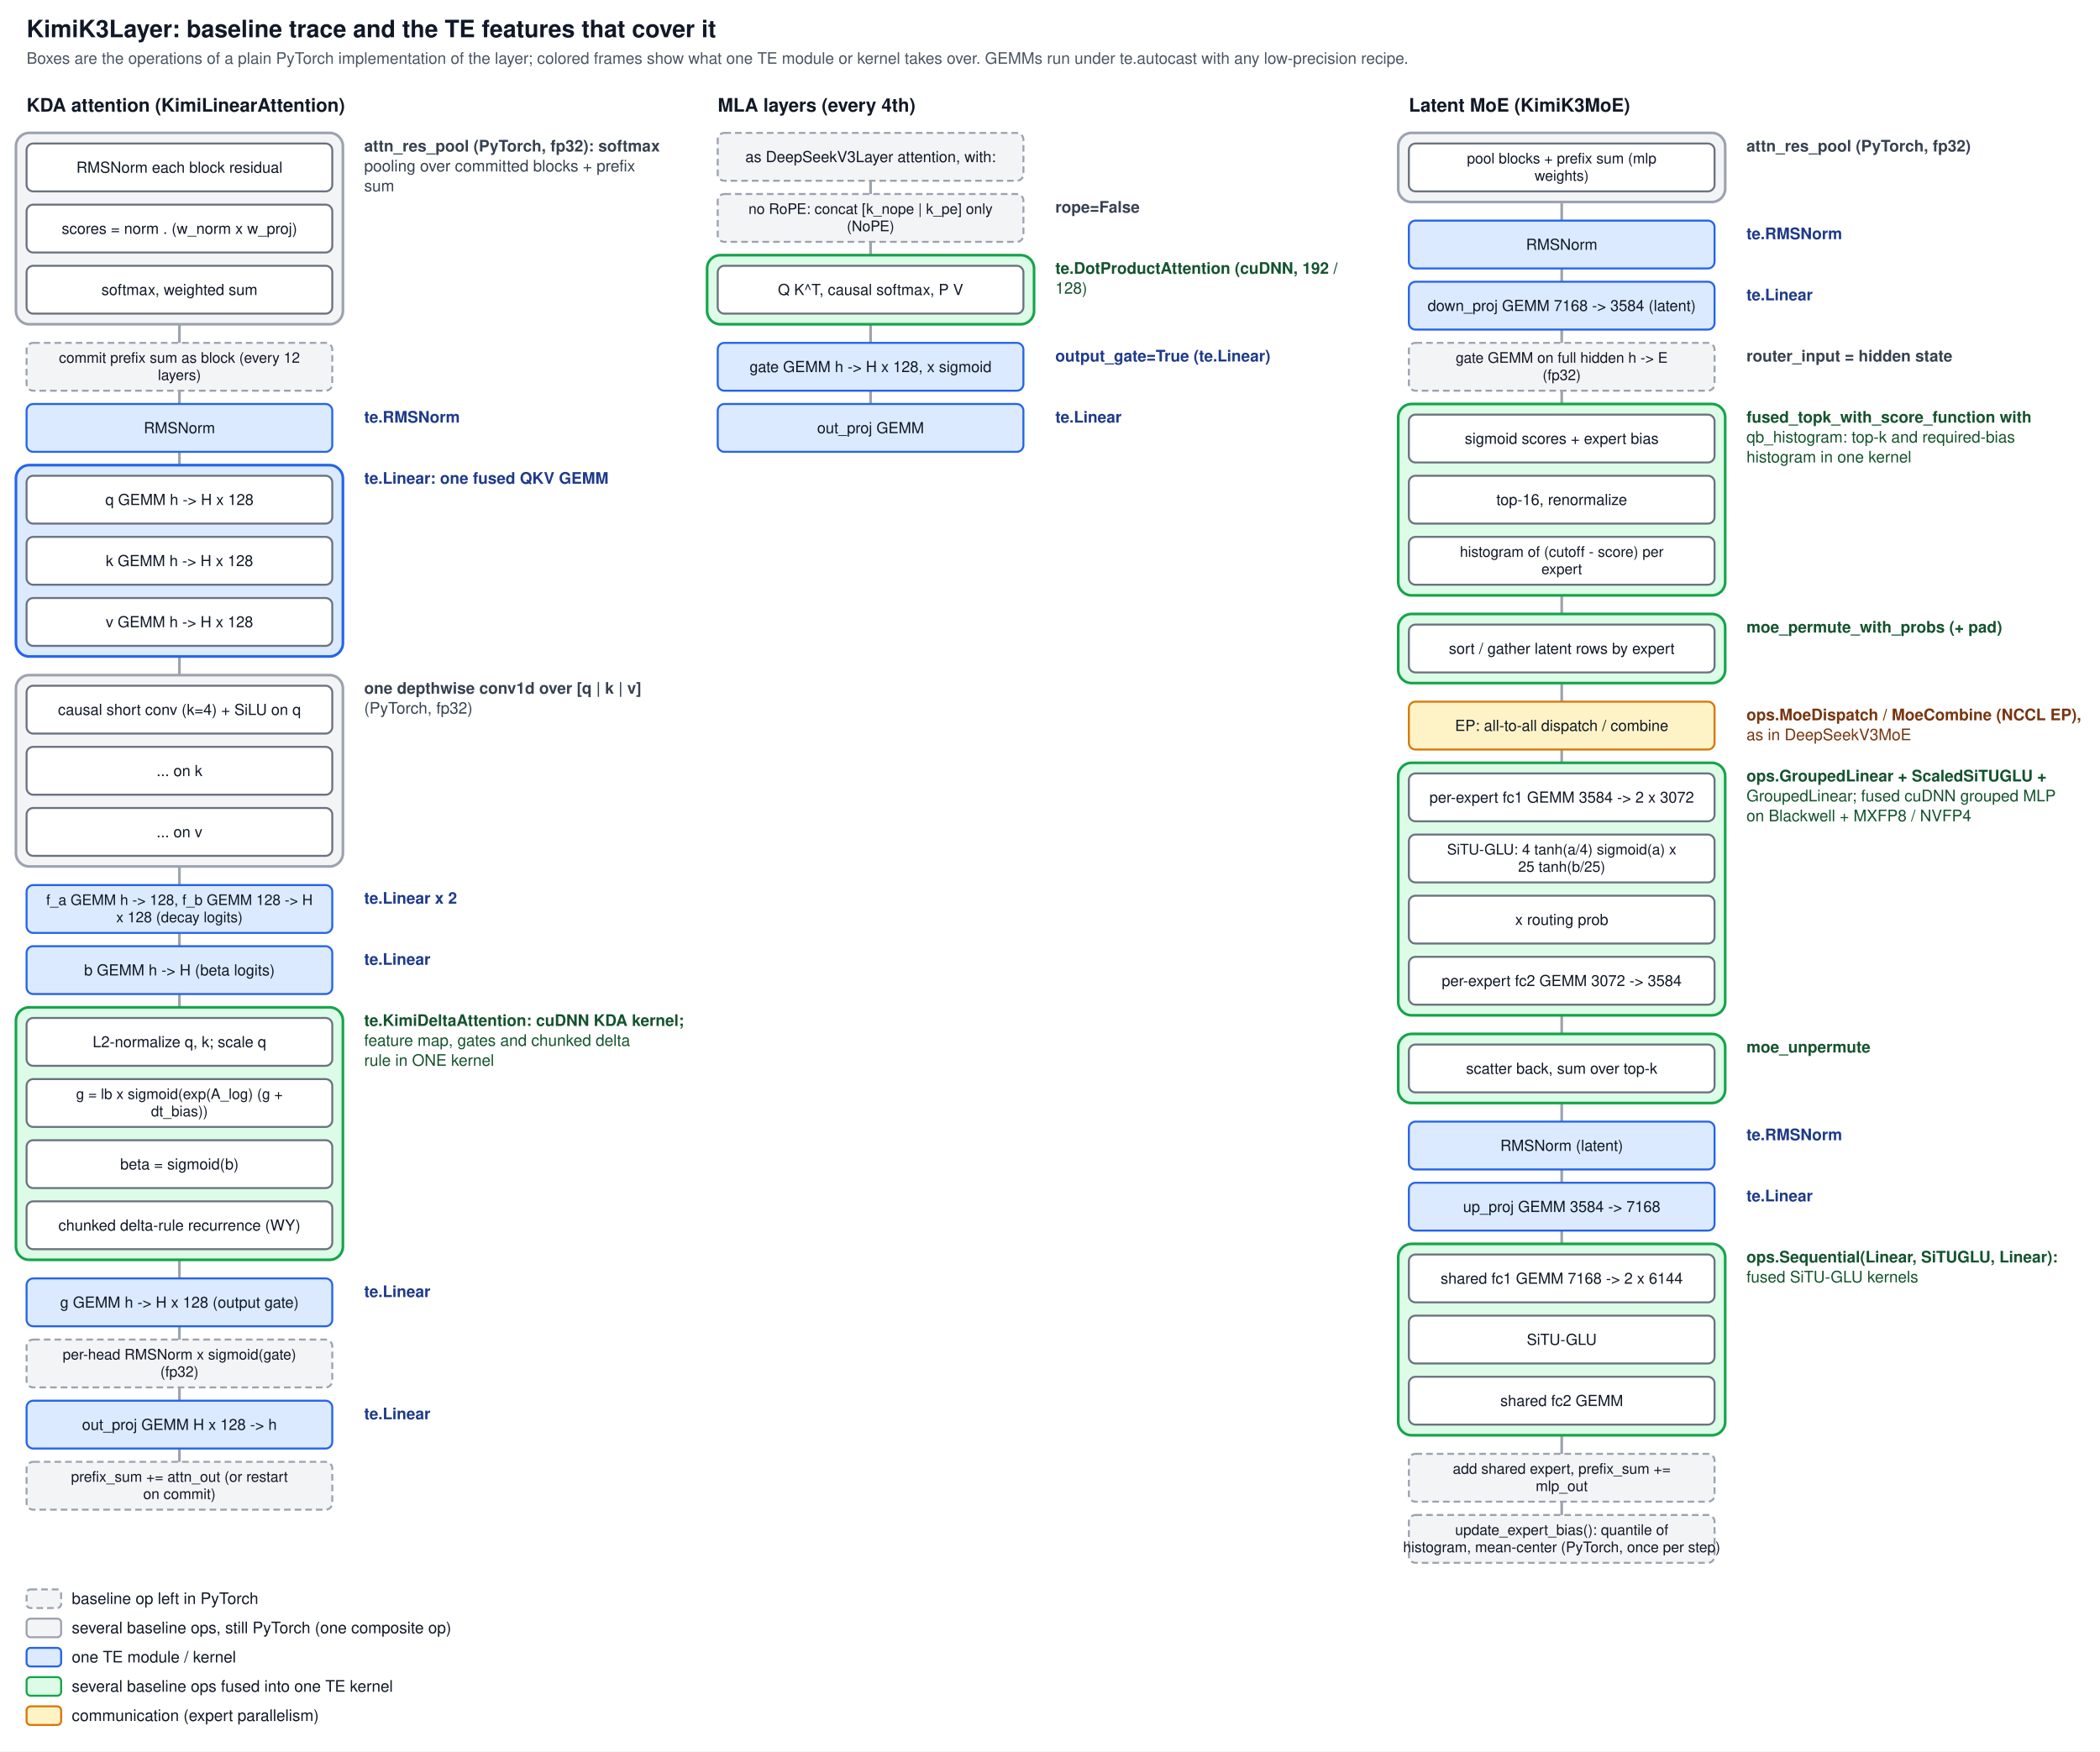
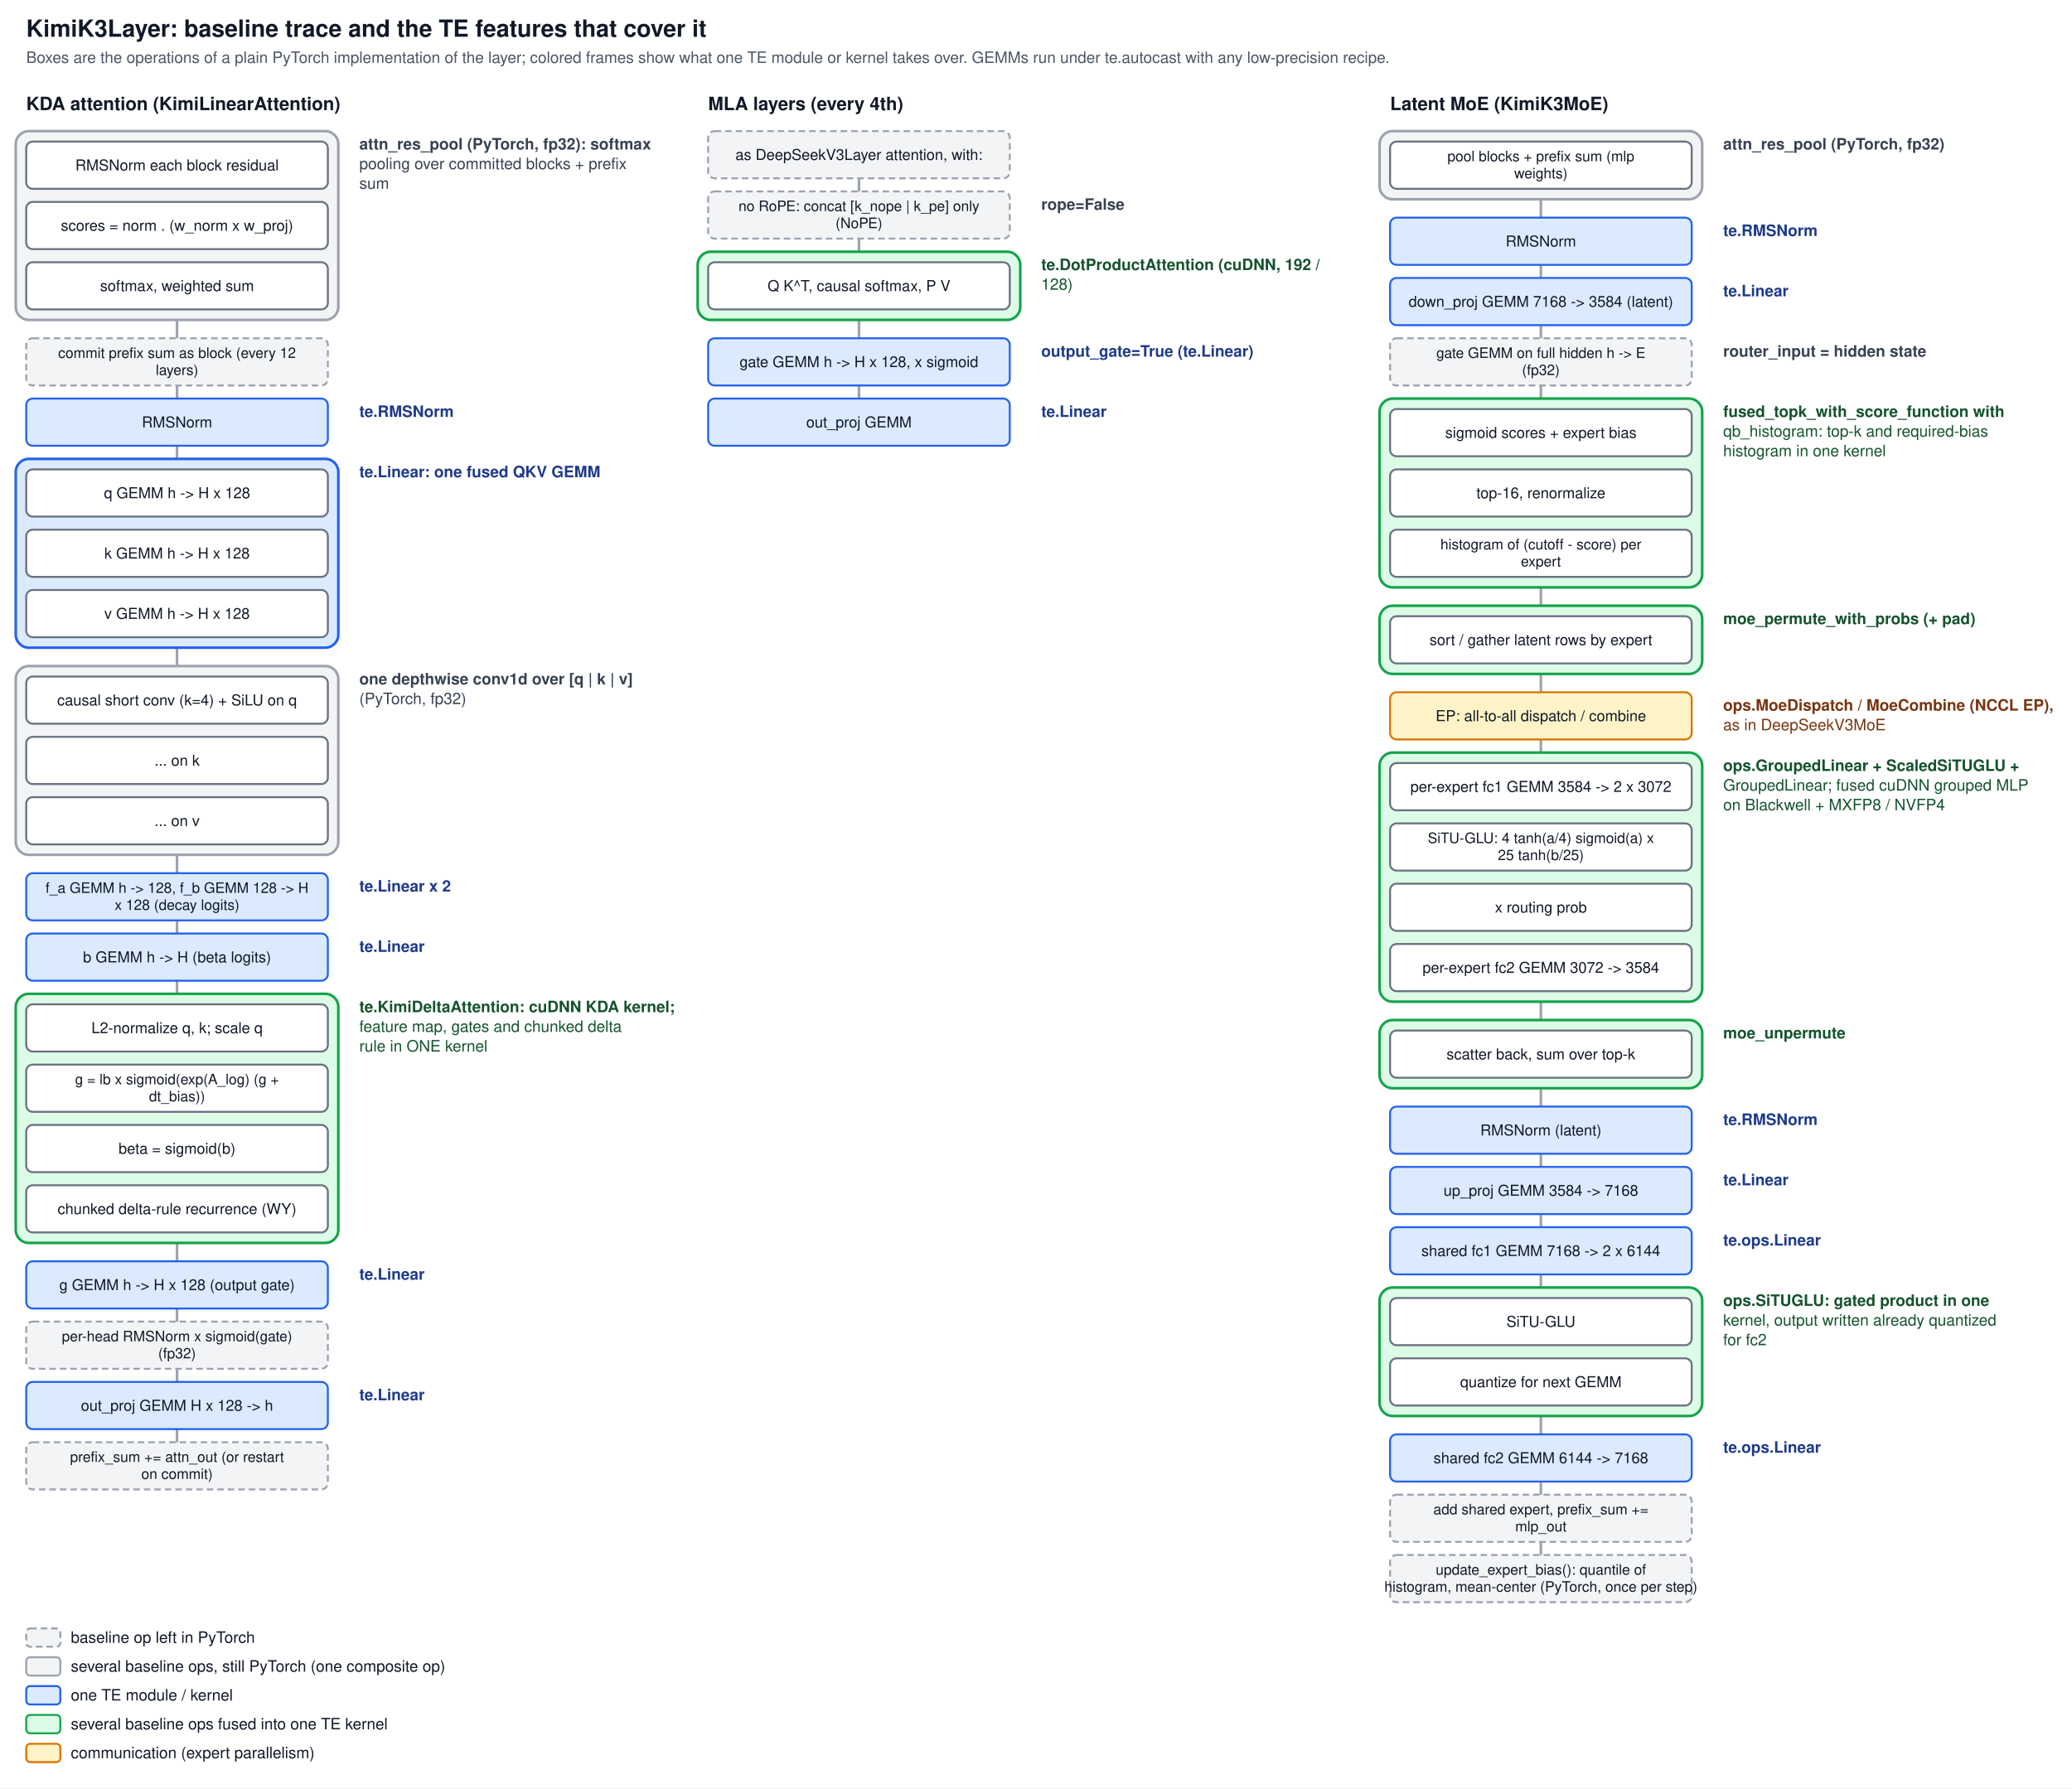
- <svg xmlns="http://www.w3.org/2000/svg" width="1580" height="1318" viewBox="0 0 1580 1318">
-   <rect width="1580" height="1318" fill="white" />
+ <svg xmlns="http://www.w3.org/2000/svg" width="1580" height="1364" viewBox="0 0 1580 1364">
+   <rect width="1580" height="1364" fill="white" />
  <text x="20" y="28" text-anchor="start" font-family="Helvetica, Arial, sans-serif" font-size="18" font-weight="bold" fill="#111827">KimiK3Layer: baseline trace and the TE features that cover it</text>
  <text x="20" y="48" text-anchor="start" font-family="Helvetica, Arial, sans-serif" font-size="12" font-weight="normal" fill="#4b5563">Boxes are the operations of a plain PyTorch implementation of the layer; colored frames show what one TE module or kernel takes over. GEMMs run under te.autocast with any low-precision recipe.</text>
-   <line x1="1175.0" y1="108" x2="1175.0" y2="1176" stroke="#9ca3af" stroke-width="2" />
+   <line x1="1175.0" y1="108" x2="1175.0" y2="1222" stroke="#9ca3af" stroke-width="2" />
  <line x1="655.0" y1="100" x2="655.0" y2="340" stroke="#9ca3af" stroke-width="2" />
  <line x1="135.0" y1="108" x2="135.0" y2="1136" stroke="#9ca3af" stroke-width="2" />
  <text x="20" y="84" text-anchor="start" font-family="Helvetica, Arial, sans-serif" font-size="14" font-weight="bold" fill="#111827">KDA attention (KimiLinearAttention)</text>
  <rect x="12" y="100" width="246" height="144" rx="10" fill="#f3f4f6" stroke="#9ca3af" stroke-width="2" />
  <rect x="20" y="108" width="230" height="36" rx="5" fill="#ffffff" stroke="#6b7280" stroke-width="1.5" />
  <text x="135.0" y="130" text-anchor="middle" font-family="Helvetica, Arial, sans-serif" font-size="11.5" font-weight="normal" fill="#111827">RMSNorm each block residual</text>
  <rect x="20" y="154" width="230" height="36" rx="5" fill="#ffffff" stroke="#6b7280" stroke-width="1.5" />
  <text x="135.0" y="176" text-anchor="middle" font-family="Helvetica, Arial, sans-serif" font-size="11.5" font-weight="normal" fill="#111827">scores = norm . (w_norm x w_proj)</text>
  <rect x="20" y="200" width="230" height="36" rx="5" fill="#ffffff" stroke="#6b7280" stroke-width="1.5" />
  <text x="135.0" y="222" text-anchor="middle" font-family="Helvetica, Arial, sans-serif" font-size="11.5" font-weight="normal" fill="#111827">softmax, weighted sum</text>
  <text x="274" y="114" text-anchor="start" font-family="Helvetica, Arial, sans-serif" font-size="12" font-weight="bold" fill="#374151">attn_res_pool (PyTorch, fp32): softmax</text>
  <text x="274" y="129" text-anchor="start" font-family="Helvetica, Arial, sans-serif" font-size="12" font-weight="normal" fill="#374151">pooling over committed blocks + prefix</text>
  <text x="274" y="144" text-anchor="start" font-family="Helvetica, Arial, sans-serif" font-size="12" font-weight="normal" fill="#374151">sum</text>
  <rect x="20" y="258" width="230" height="36" rx="5" fill="#f3f4f6" stroke="#9ca3af" stroke-width="1.5" stroke-dasharray="5,3" />
  <text x="135.0" y="273" text-anchor="middle" font-family="Helvetica, Arial, sans-serif" font-size="11" font-weight="normal" fill="#111827">commit prefix sum as block (every 12</text>
  <text x="135.0" y="286" text-anchor="middle" font-family="Helvetica, Arial, sans-serif" font-size="11" font-weight="normal" fill="#111827">layers)</text>
  <rect x="20" y="304" width="230" height="36" rx="5" fill="#dbeafe" stroke="#2563eb" stroke-width="1.5" />
  <text x="135.0" y="326" text-anchor="middle" font-family="Helvetica, Arial, sans-serif" font-size="11.5" font-weight="normal" fill="#111827">RMSNorm</text>
  <text x="274" y="318" text-anchor="start" font-family="Helvetica, Arial, sans-serif" font-size="12" font-weight="bold" fill="#1e3a8a">te.RMSNorm</text>
  <rect x="12" y="350" width="246" height="144" rx="10" fill="#dbeafe" stroke="#2563eb" stroke-width="2" />
  <rect x="20" y="358" width="230" height="36" rx="5" fill="#ffffff" stroke="#6b7280" stroke-width="1.5" />
  <text x="135.0" y="380" text-anchor="middle" font-family="Helvetica, Arial, sans-serif" font-size="11.5" font-weight="normal" fill="#111827">q GEMM h -&gt; H x 128</text>
  <rect x="20" y="404" width="230" height="36" rx="5" fill="#ffffff" stroke="#6b7280" stroke-width="1.5" />
  <text x="135.0" y="426" text-anchor="middle" font-family="Helvetica, Arial, sans-serif" font-size="11.5" font-weight="normal" fill="#111827">k GEMM h -&gt; H x 128</text>
  <rect x="20" y="450" width="230" height="36" rx="5" fill="#ffffff" stroke="#6b7280" stroke-width="1.5" />
  <text x="135.0" y="472" text-anchor="middle" font-family="Helvetica, Arial, sans-serif" font-size="11.5" font-weight="normal" fill="#111827">v GEMM h -&gt; H x 128</text>
  <text x="274" y="364" text-anchor="start" font-family="Helvetica, Arial, sans-serif" font-size="12" font-weight="bold" fill="#1e3a8a">te.Linear: one fused QKV GEMM</text>
  <rect x="12" y="508" width="246" height="144" rx="10" fill="#f3f4f6" stroke="#9ca3af" stroke-width="2" />
  <rect x="20" y="516" width="230" height="36" rx="5" fill="#ffffff" stroke="#6b7280" stroke-width="1.5" />
  <text x="135.0" y="538" text-anchor="middle" font-family="Helvetica, Arial, sans-serif" font-size="11.5" font-weight="normal" fill="#111827">causal short conv (k=4) + SiLU on q</text>
  <rect x="20" y="562" width="230" height="36" rx="5" fill="#ffffff" stroke="#6b7280" stroke-width="1.5" />
  <text x="135.0" y="584" text-anchor="middle" font-family="Helvetica, Arial, sans-serif" font-size="11.5" font-weight="normal" fill="#111827">... on k</text>
  <rect x="20" y="608" width="230" height="36" rx="5" fill="#ffffff" stroke="#6b7280" stroke-width="1.5" />
  <text x="135.0" y="630" text-anchor="middle" font-family="Helvetica, Arial, sans-serif" font-size="11.5" font-weight="normal" fill="#111827">... on v</text>
  <text x="274" y="522" text-anchor="start" font-family="Helvetica, Arial, sans-serif" font-size="12" font-weight="bold" fill="#374151">one depthwise conv1d over [q | k | v]</text>
  <text x="274" y="537" text-anchor="start" font-family="Helvetica, Arial, sans-serif" font-size="12" font-weight="normal" fill="#374151">(PyTorch, fp32)</text>
  <rect x="20" y="666" width="230" height="36" rx="5" fill="#dbeafe" stroke="#2563eb" stroke-width="1.5" />
  <text x="135.0" y="681" text-anchor="middle" font-family="Helvetica, Arial, sans-serif" font-size="11" font-weight="normal" fill="#111827">f_a GEMM h -&gt; 128, f_b GEMM 128 -&gt; H</text>
  <text x="135.0" y="694" text-anchor="middle" font-family="Helvetica, Arial, sans-serif" font-size="11" font-weight="normal" fill="#111827">x 128 (decay logits)</text>
  <text x="274" y="680" text-anchor="start" font-family="Helvetica, Arial, sans-serif" font-size="12" font-weight="bold" fill="#1e3a8a">te.Linear x 2</text>
  <rect x="20" y="712" width="230" height="36" rx="5" fill="#dbeafe" stroke="#2563eb" stroke-width="1.5" />
  <text x="135.0" y="734" text-anchor="middle" font-family="Helvetica, Arial, sans-serif" font-size="11.5" font-weight="normal" fill="#111827">b GEMM h -&gt; H (beta logits)</text>
  <text x="274" y="726" text-anchor="start" font-family="Helvetica, Arial, sans-serif" font-size="12" font-weight="bold" fill="#1e3a8a">te.Linear</text>
  <rect x="12" y="758" width="246" height="190" rx="10" fill="#dcfce7" stroke="#16a34a" stroke-width="2" />
  <rect x="20" y="766" width="230" height="36" rx="5" fill="#ffffff" stroke="#6b7280" stroke-width="1.5" />
  <text x="135.0" y="788" text-anchor="middle" font-family="Helvetica, Arial, sans-serif" font-size="11.5" font-weight="normal" fill="#111827">L2-normalize q, k; scale q</text>
  <rect x="20" y="812" width="230" height="36" rx="5" fill="#ffffff" stroke="#6b7280" stroke-width="1.5" />
  <text x="135.0" y="827" text-anchor="middle" font-family="Helvetica, Arial, sans-serif" font-size="11" font-weight="normal" fill="#111827">g = lb x sigmoid(exp(A_log) (g +</text>
  <text x="135.0" y="840" text-anchor="middle" font-family="Helvetica, Arial, sans-serif" font-size="11" font-weight="normal" fill="#111827">dt_bias))</text>
  <rect x="20" y="858" width="230" height="36" rx="5" fill="#ffffff" stroke="#6b7280" stroke-width="1.5" />
  <text x="135.0" y="880" text-anchor="middle" font-family="Helvetica, Arial, sans-serif" font-size="11.5" font-weight="normal" fill="#111827">beta = sigmoid(b)</text>
  <rect x="20" y="904" width="230" height="36" rx="5" fill="#ffffff" stroke="#6b7280" stroke-width="1.5" />
  <text x="135.0" y="926" text-anchor="middle" font-family="Helvetica, Arial, sans-serif" font-size="11.5" font-weight="normal" fill="#111827">chunked delta-rule recurrence (WY)</text>
  <text x="274" y="772" text-anchor="start" font-family="Helvetica, Arial, sans-serif" font-size="12" font-weight="bold" fill="#14532d">te.KimiDeltaAttention: cuDNN KDA kernel;</text>
  <text x="274" y="787" text-anchor="start" font-family="Helvetica, Arial, sans-serif" font-size="12" font-weight="normal" fill="#14532d">feature map, gates and chunked delta</text>
  <text x="274" y="802" text-anchor="start" font-family="Helvetica, Arial, sans-serif" font-size="12" font-weight="normal" fill="#14532d">rule in ONE kernel</text>
  <rect x="20" y="962" width="230" height="36" rx="5" fill="#dbeafe" stroke="#2563eb" stroke-width="1.5" />
  <text x="135.0" y="984" text-anchor="middle" font-family="Helvetica, Arial, sans-serif" font-size="11.5" font-weight="normal" fill="#111827">g GEMM h -&gt; H x 128 (output gate)</text>
  <text x="274" y="976" text-anchor="start" font-family="Helvetica, Arial, sans-serif" font-size="12" font-weight="bold" fill="#1e3a8a">te.Linear</text>
  <rect x="20" y="1008" width="230" height="36" rx="5" fill="#f3f4f6" stroke="#9ca3af" stroke-width="1.5" stroke-dasharray="5,3" />
  <text x="135.0" y="1023" text-anchor="middle" font-family="Helvetica, Arial, sans-serif" font-size="11" font-weight="normal" fill="#111827">per-head RMSNorm x sigmoid(gate)</text>
  <text x="135.0" y="1036" text-anchor="middle" font-family="Helvetica, Arial, sans-serif" font-size="11" font-weight="normal" fill="#111827">(fp32)</text>
  <rect x="20" y="1054" width="230" height="36" rx="5" fill="#dbeafe" stroke="#2563eb" stroke-width="1.5" />
  <text x="135.0" y="1076" text-anchor="middle" font-family="Helvetica, Arial, sans-serif" font-size="11.5" font-weight="normal" fill="#111827">out_proj GEMM H x 128 -&gt; h</text>
  <text x="274" y="1068" text-anchor="start" font-family="Helvetica, Arial, sans-serif" font-size="12" font-weight="bold" fill="#1e3a8a">te.Linear</text>
  <rect x="20" y="1100" width="230" height="36" rx="5" fill="#f3f4f6" stroke="#9ca3af" stroke-width="1.5" stroke-dasharray="5,3" />
  <text x="135.0" y="1115" text-anchor="middle" font-family="Helvetica, Arial, sans-serif" font-size="11" font-weight="normal" fill="#111827">prefix_sum += attn_out (or restart</text>
  <text x="135.0" y="1128" text-anchor="middle" font-family="Helvetica, Arial, sans-serif" font-size="11" font-weight="normal" fill="#111827">on commit)</text>
  <text x="540" y="84" text-anchor="start" font-family="Helvetica, Arial, sans-serif" font-size="14" font-weight="bold" fill="#111827">MLA layers (every 4th)</text>
  <rect x="540" y="100" width="230" height="36" rx="5" fill="#f3f4f6" stroke="#9ca3af" stroke-width="1.5" stroke-dasharray="5,3" />
  <text x="655.0" y="122" text-anchor="middle" font-family="Helvetica, Arial, sans-serif" font-size="11.5" font-weight="normal" fill="#111827">as DeepSeekV3Layer attention, with:</text>
  <rect x="540" y="146" width="230" height="36" rx="5" fill="#f3f4f6" stroke="#9ca3af" stroke-width="1.5" stroke-dasharray="5,3" />
  <text x="655.0" y="161" text-anchor="middle" font-family="Helvetica, Arial, sans-serif" font-size="11" font-weight="normal" fill="#111827">no RoPE: concat [k_nope | k_pe] only</text>
  <text x="655.0" y="174" text-anchor="middle" font-family="Helvetica, Arial, sans-serif" font-size="11" font-weight="normal" fill="#111827">(NoPE)</text>
  <text x="794" y="160" text-anchor="start" font-family="Helvetica, Arial, sans-serif" font-size="12" font-weight="bold" fill="#374151">rope=False</text>
  <rect x="532" y="192" width="246" height="52" rx="10" fill="#dcfce7" stroke="#16a34a" stroke-width="2" />
  <rect x="540" y="200" width="230" height="36" rx="5" fill="#ffffff" stroke="#6b7280" stroke-width="1.5" />
  <text x="655.0" y="222" text-anchor="middle" font-family="Helvetica, Arial, sans-serif" font-size="11.5" font-weight="normal" fill="#111827">Q K^T, causal softmax, P V</text>
  <text x="794" y="206" text-anchor="start" font-family="Helvetica, Arial, sans-serif" font-size="12" font-weight="bold" fill="#14532d">te.DotProductAttention (cuDNN, 192 /</text>
  <text x="794" y="221" text-anchor="start" font-family="Helvetica, Arial, sans-serif" font-size="12" font-weight="normal" fill="#14532d">128)</text>
  <rect x="540" y="258" width="230" height="36" rx="5" fill="#dbeafe" stroke="#2563eb" stroke-width="1.5" />
  <text x="655.0" y="280" text-anchor="middle" font-family="Helvetica, Arial, sans-serif" font-size="11.5" font-weight="normal" fill="#111827">gate GEMM h -&gt; H x 128, x sigmoid</text>
  <text x="794" y="272" text-anchor="start" font-family="Helvetica, Arial, sans-serif" font-size="12" font-weight="bold" fill="#1e3a8a">output_gate=True (te.Linear)</text>
  <rect x="540" y="304" width="230" height="36" rx="5" fill="#dbeafe" stroke="#2563eb" stroke-width="1.5" />
  <text x="655.0" y="326" text-anchor="middle" font-family="Helvetica, Arial, sans-serif" font-size="11.5" font-weight="normal" fill="#111827">out_proj GEMM</text>
  <text x="794" y="318" text-anchor="start" font-family="Helvetica, Arial, sans-serif" font-size="12" font-weight="bold" fill="#1e3a8a">te.Linear</text>
  <text x="1060" y="84" text-anchor="start" font-family="Helvetica, Arial, sans-serif" font-size="14" font-weight="bold" fill="#111827">Latent MoE (KimiK3MoE)</text>
  <rect x="1052" y="100" width="246" height="52" rx="10" fill="#f3f4f6" stroke="#9ca3af" stroke-width="2" />
  <rect x="1060" y="108" width="230" height="36" rx="5" fill="#ffffff" stroke="#6b7280" stroke-width="1.5" />
  <text x="1175.0" y="123" text-anchor="middle" font-family="Helvetica, Arial, sans-serif" font-size="11" font-weight="normal" fill="#111827">pool blocks + prefix sum (mlp</text>
  <text x="1175.0" y="136" text-anchor="middle" font-family="Helvetica, Arial, sans-serif" font-size="11" font-weight="normal" fill="#111827">weights)</text>
  <text x="1314" y="114" text-anchor="start" font-family="Helvetica, Arial, sans-serif" font-size="12" font-weight="bold" fill="#374151">attn_res_pool (PyTorch, fp32)</text>
  <rect x="1060" y="166" width="230" height="36" rx="5" fill="#dbeafe" stroke="#2563eb" stroke-width="1.5" />
  <text x="1175.0" y="188" text-anchor="middle" font-family="Helvetica, Arial, sans-serif" font-size="11.5" font-weight="normal" fill="#111827">RMSNorm</text>
  <text x="1314" y="180" text-anchor="start" font-family="Helvetica, Arial, sans-serif" font-size="12" font-weight="bold" fill="#1e3a8a">te.RMSNorm</text>
  <rect x="1060" y="212" width="230" height="36" rx="5" fill="#dbeafe" stroke="#2563eb" stroke-width="1.5" />
  <text x="1175.0" y="234" text-anchor="middle" font-family="Helvetica, Arial, sans-serif" font-size="11.5" font-weight="normal" fill="#111827">down_proj GEMM 7168 -&gt; 3584 (latent)</text>
  <text x="1314" y="226" text-anchor="start" font-family="Helvetica, Arial, sans-serif" font-size="12" font-weight="bold" fill="#1e3a8a">te.Linear</text>
  <rect x="1060" y="258" width="230" height="36" rx="5" fill="#f3f4f6" stroke="#9ca3af" stroke-width="1.5" stroke-dasharray="5,3" />
  <text x="1175.0" y="273" text-anchor="middle" font-family="Helvetica, Arial, sans-serif" font-size="11" font-weight="normal" fill="#111827">gate GEMM on full hidden h -&gt; E</text>
  <text x="1175.0" y="286" text-anchor="middle" font-family="Helvetica, Arial, sans-serif" font-size="11" font-weight="normal" fill="#111827">(fp32)</text>
  <text x="1314" y="272" text-anchor="start" font-family="Helvetica, Arial, sans-serif" font-size="12" font-weight="bold" fill="#374151">router_input = hidden state</text>
  <rect x="1052" y="304" width="246" height="144" rx="10" fill="#dcfce7" stroke="#16a34a" stroke-width="2" />
  <rect x="1060" y="312" width="230" height="36" rx="5" fill="#ffffff" stroke="#6b7280" stroke-width="1.5" />
  <text x="1175.0" y="334" text-anchor="middle" font-family="Helvetica, Arial, sans-serif" font-size="11.5" font-weight="normal" fill="#111827">sigmoid scores + expert bias</text>
  <rect x="1060" y="358" width="230" height="36" rx="5" fill="#ffffff" stroke="#6b7280" stroke-width="1.5" />
  <text x="1175.0" y="380" text-anchor="middle" font-family="Helvetica, Arial, sans-serif" font-size="11.5" font-weight="normal" fill="#111827">top-16, renormalize</text>
  <rect x="1060" y="404" width="230" height="36" rx="5" fill="#ffffff" stroke="#6b7280" stroke-width="1.5" />
  <text x="1175.0" y="419" text-anchor="middle" font-family="Helvetica, Arial, sans-serif" font-size="11" font-weight="normal" fill="#111827">histogram of (cutoff - score) per</text>
  <text x="1175.0" y="432" text-anchor="middle" font-family="Helvetica, Arial, sans-serif" font-size="11" font-weight="normal" fill="#111827">expert</text>
  <text x="1314" y="318" text-anchor="start" font-family="Helvetica, Arial, sans-serif" font-size="12" font-weight="bold" fill="#14532d">fused_topk_with_score_function with</text>
  <text x="1314" y="333" text-anchor="start" font-family="Helvetica, Arial, sans-serif" font-size="12" font-weight="normal" fill="#14532d">qb_histogram: top-k and required-bias</text>
  <text x="1314" y="348" text-anchor="start" font-family="Helvetica, Arial, sans-serif" font-size="12" font-weight="normal" fill="#14532d">histogram in one kernel</text>
  <rect x="1052" y="462" width="246" height="52" rx="10" fill="#dcfce7" stroke="#16a34a" stroke-width="2" />
  <rect x="1060" y="470" width="230" height="36" rx="5" fill="#ffffff" stroke="#6b7280" stroke-width="1.5" />
  <text x="1175.0" y="492" text-anchor="middle" font-family="Helvetica, Arial, sans-serif" font-size="11.5" font-weight="normal" fill="#111827">sort / gather latent rows by expert</text>
  <text x="1314" y="476" text-anchor="start" font-family="Helvetica, Arial, sans-serif" font-size="12" font-weight="bold" fill="#14532d">moe_permute_with_probs (+ pad)</text>
  <rect x="1060" y="528" width="230" height="36" rx="5" fill="#fef3c7" stroke="#d97706" stroke-width="1.5" />
  <text x="1175.0" y="550" text-anchor="middle" font-family="Helvetica, Arial, sans-serif" font-size="11.5" font-weight="normal" fill="#111827">EP: all-to-all dispatch / combine</text>
  <text x="1314" y="542" text-anchor="start" font-family="Helvetica, Arial, sans-serif" font-size="12" font-weight="bold" fill="#78350f">ops.MoeDispatch / MoeCombine (NCCL EP),</text>
  <text x="1314" y="557" text-anchor="start" font-family="Helvetica, Arial, sans-serif" font-size="12" font-weight="normal" fill="#78350f">as in DeepSeekV3MoE</text>
  <rect x="1052" y="574" width="246" height="190" rx="10" fill="#dcfce7" stroke="#16a34a" stroke-width="2" />
  <rect x="1060" y="582" width="230" height="36" rx="5" fill="#ffffff" stroke="#6b7280" stroke-width="1.5" />
  <text x="1175.0" y="604" text-anchor="middle" font-family="Helvetica, Arial, sans-serif" font-size="11.5" font-weight="normal" fill="#111827">per-expert fc1 GEMM 3584 -&gt; 2 x 3072</text>
  <rect x="1060" y="628" width="230" height="36" rx="5" fill="#ffffff" stroke="#6b7280" stroke-width="1.5" />
  <text x="1175.0" y="643" text-anchor="middle" font-family="Helvetica, Arial, sans-serif" font-size="11" font-weight="normal" fill="#111827">SiTU-GLU: 4 tanh(a/4) sigmoid(a) x</text>
  <text x="1175.0" y="656" text-anchor="middle" font-family="Helvetica, Arial, sans-serif" font-size="11" font-weight="normal" fill="#111827">25 tanh(b/25)</text>
  <rect x="1060" y="674" width="230" height="36" rx="5" fill="#ffffff" stroke="#6b7280" stroke-width="1.5" />
  <text x="1175.0" y="696" text-anchor="middle" font-family="Helvetica, Arial, sans-serif" font-size="11.5" font-weight="normal" fill="#111827">x routing prob</text>
  <rect x="1060" y="720" width="230" height="36" rx="5" fill="#ffffff" stroke="#6b7280" stroke-width="1.5" />
  <text x="1175.0" y="742" text-anchor="middle" font-family="Helvetica, Arial, sans-serif" font-size="11.5" font-weight="normal" fill="#111827">per-expert fc2 GEMM 3072 -&gt; 3584</text>
  <text x="1314" y="588" text-anchor="start" font-family="Helvetica, Arial, sans-serif" font-size="12" font-weight="bold" fill="#14532d">ops.GroupedLinear + ScaledSiTUGLU +</text>
  <text x="1314" y="603" text-anchor="start" font-family="Helvetica, Arial, sans-serif" font-size="12" font-weight="normal" fill="#14532d">GroupedLinear; fused cuDNN grouped MLP</text>
  <text x="1314" y="618" text-anchor="start" font-family="Helvetica, Arial, sans-serif" font-size="12" font-weight="normal" fill="#14532d">on Blackwell + MXFP8 / NVFP4</text>
  <rect x="1052" y="778" width="246" height="52" rx="10" fill="#dcfce7" stroke="#16a34a" stroke-width="2" />
  <rect x="1060" y="786" width="230" height="36" rx="5" fill="#ffffff" stroke="#6b7280" stroke-width="1.5" />
  <text x="1175.0" y="808" text-anchor="middle" font-family="Helvetica, Arial, sans-serif" font-size="11.5" font-weight="normal" fill="#111827">scatter back, sum over top-k</text>
  <text x="1314" y="792" text-anchor="start" font-family="Helvetica, Arial, sans-serif" font-size="12" font-weight="bold" fill="#14532d">moe_unpermute</text>
  <rect x="1060" y="844" width="230" height="36" rx="5" fill="#dbeafe" stroke="#2563eb" stroke-width="1.5" />
  <text x="1175.0" y="866" text-anchor="middle" font-family="Helvetica, Arial, sans-serif" font-size="11.5" font-weight="normal" fill="#111827">RMSNorm (latent)</text>
  <text x="1314" y="858" text-anchor="start" font-family="Helvetica, Arial, sans-serif" font-size="12" font-weight="bold" fill="#1e3a8a">te.RMSNorm</text>
  <rect x="1060" y="890" width="230" height="36" rx="5" fill="#dbeafe" stroke="#2563eb" stroke-width="1.5" />
  <text x="1175.0" y="912" text-anchor="middle" font-family="Helvetica, Arial, sans-serif" font-size="11.5" font-weight="normal" fill="#111827">up_proj GEMM 3584 -&gt; 7168</text>
  <text x="1314" y="904" text-anchor="start" font-family="Helvetica, Arial, sans-serif" font-size="12" font-weight="bold" fill="#1e3a8a">te.Linear</text>
-   <rect x="1052" y="936" width="246" height="144" rx="10" fill="#dcfce7" stroke="#16a34a" stroke-width="2" />
-   <rect x="1060" y="944" width="230" height="36" rx="5" fill="#ffffff" stroke="#6b7280" stroke-width="1.5" />
-   <text x="1175.0" y="966" text-anchor="middle" font-family="Helvetica, Arial, sans-serif" font-size="11.5" font-weight="normal" fill="#111827">shared fc1 GEMM 7168 -&gt; 2 x 6144</text>
+   <rect x="1060" y="936" width="230" height="36" rx="5" fill="#dbeafe" stroke="#2563eb" stroke-width="1.5" />
+   <text x="1175.0" y="958" text-anchor="middle" font-family="Helvetica, Arial, sans-serif" font-size="11.5" font-weight="normal" fill="#111827">shared fc1 GEMM 7168 -&gt; 2 x 6144</text>
+   <text x="1314" y="950" text-anchor="start" font-family="Helvetica, Arial, sans-serif" font-size="12" font-weight="bold" fill="#1e3a8a">te.ops.Linear</text>
+   <rect x="1052" y="982" width="246" height="98" rx="10" fill="#dcfce7" stroke="#16a34a" stroke-width="2" />
  <rect x="1060" y="990" width="230" height="36" rx="5" fill="#ffffff" stroke="#6b7280" stroke-width="1.5" />
  <text x="1175.0" y="1012" text-anchor="middle" font-family="Helvetica, Arial, sans-serif" font-size="11.5" font-weight="normal" fill="#111827">SiTU-GLU</text>
  <rect x="1060" y="1036" width="230" height="36" rx="5" fill="#ffffff" stroke="#6b7280" stroke-width="1.5" />
-   <text x="1175.0" y="1058" text-anchor="middle" font-family="Helvetica, Arial, sans-serif" font-size="11.5" font-weight="normal" fill="#111827">shared fc2 GEMM</text>
-   <text x="1314" y="950" text-anchor="start" font-family="Helvetica, Arial, sans-serif" font-size="12" font-weight="bold" fill="#14532d">ops.Sequential(Linear, SiTUGLU, Linear):</text>
-   <text x="1314" y="965" text-anchor="start" font-family="Helvetica, Arial, sans-serif" font-size="12" font-weight="normal" fill="#14532d">fused SiTU-GLU kernels</text>
-   <rect x="1060" y="1094" width="230" height="36" rx="5" fill="#f3f4f6" stroke="#9ca3af" stroke-width="1.5" stroke-dasharray="5,3" />
-   <text x="1175.0" y="1109" text-anchor="middle" font-family="Helvetica, Arial, sans-serif" font-size="11" font-weight="normal" fill="#111827">add shared expert, prefix_sum +=</text>
-   <text x="1175.0" y="1122" text-anchor="middle" font-family="Helvetica, Arial, sans-serif" font-size="11" font-weight="normal" fill="#111827">mlp_out</text>
+   <text x="1175.0" y="1058" text-anchor="middle" font-family="Helvetica, Arial, sans-serif" font-size="11.5" font-weight="normal" fill="#111827">quantize for next GEMM</text>
+   <text x="1314" y="996" text-anchor="start" font-family="Helvetica, Arial, sans-serif" font-size="12" font-weight="bold" fill="#14532d">ops.SiTUGLU: gated product in one</text>
+   <text x="1314" y="1011" text-anchor="start" font-family="Helvetica, Arial, sans-serif" font-size="12" font-weight="normal" fill="#14532d">kernel, output written already quantized</text>
+   <text x="1314" y="1026" text-anchor="start" font-family="Helvetica, Arial, sans-serif" font-size="12" font-weight="normal" fill="#14532d">for fc2</text>
+   <rect x="1060" y="1094" width="230" height="36" rx="5" fill="#dbeafe" stroke="#2563eb" stroke-width="1.5" />
+   <text x="1175.0" y="1116" text-anchor="middle" font-family="Helvetica, Arial, sans-serif" font-size="11.5" font-weight="normal" fill="#111827">shared fc2 GEMM 6144 -&gt; 7168</text>
+   <text x="1314" y="1108" text-anchor="start" font-family="Helvetica, Arial, sans-serif" font-size="12" font-weight="bold" fill="#1e3a8a">te.ops.Linear</text>
  <rect x="1060" y="1140" width="230" height="36" rx="5" fill="#f3f4f6" stroke="#9ca3af" stroke-width="1.5" stroke-dasharray="5,3" />
-   <text x="1175.0" y="1155" text-anchor="middle" font-family="Helvetica, Arial, sans-serif" font-size="11" font-weight="normal" fill="#111827">update_expert_bias(): quantile of</text>
-   <text x="1175.0" y="1168" text-anchor="middle" font-family="Helvetica, Arial, sans-serif" font-size="11" font-weight="normal" fill="#111827">histogram, mean-center (PyTorch, once per step)</text>
-   <rect x="20" y="1196" width="26" height="14" rx="3" fill="#f3f4f6" stroke="#9ca3af" stroke-width="1.5" stroke-dasharray="5,3" />
-   <text x="54" y="1207" text-anchor="start" font-family="Helvetica, Arial, sans-serif" font-size="12" font-weight="normal" fill="#111827">baseline op left in PyTorch</text>
-   <rect x="20" y="1218" width="26" height="14" rx="3" fill="#f3f4f6" stroke="#9ca3af" stroke-width="1.5" />
-   <text x="54" y="1229" text-anchor="start" font-family="Helvetica, Arial, sans-serif" font-size="12" font-weight="normal" fill="#111827">several baseline ops, still PyTorch (one composite op)</text>
-   <rect x="20" y="1240" width="26" height="14" rx="3" fill="#dbeafe" stroke="#2563eb" stroke-width="1.5" />
-   <text x="54" y="1251" text-anchor="start" font-family="Helvetica, Arial, sans-serif" font-size="12" font-weight="normal" fill="#111827">one TE module / kernel</text>
-   <rect x="20" y="1262" width="26" height="14" rx="3" fill="#dcfce7" stroke="#16a34a" stroke-width="1.5" />
-   <text x="54" y="1273" text-anchor="start" font-family="Helvetica, Arial, sans-serif" font-size="12" font-weight="normal" fill="#111827">several baseline ops fused into one TE kernel</text>
-   <rect x="20" y="1284" width="26" height="14" rx="3" fill="#fef3c7" stroke="#d97706" stroke-width="1.5" />
-   <text x="54" y="1295" text-anchor="start" font-family="Helvetica, Arial, sans-serif" font-size="12" font-weight="normal" fill="#111827">communication (expert parallelism)</text>
+   <text x="1175.0" y="1155" text-anchor="middle" font-family="Helvetica, Arial, sans-serif" font-size="11" font-weight="normal" fill="#111827">add shared expert, prefix_sum +=</text>
+   <text x="1175.0" y="1168" text-anchor="middle" font-family="Helvetica, Arial, sans-serif" font-size="11" font-weight="normal" fill="#111827">mlp_out</text>
+   <rect x="1060" y="1186" width="230" height="36" rx="5" fill="#f3f4f6" stroke="#9ca3af" stroke-width="1.5" stroke-dasharray="5,3" />
+   <text x="1175.0" y="1201" text-anchor="middle" font-family="Helvetica, Arial, sans-serif" font-size="11" font-weight="normal" fill="#111827">update_expert_bias(): quantile of</text>
+   <text x="1175.0" y="1214" text-anchor="middle" font-family="Helvetica, Arial, sans-serif" font-size="11" font-weight="normal" fill="#111827">histogram, mean-center (PyTorch, once per step)</text>
+   <rect x="20" y="1242" width="26" height="14" rx="3" fill="#f3f4f6" stroke="#9ca3af" stroke-width="1.5" stroke-dasharray="5,3" />
+   <text x="54" y="1253" text-anchor="start" font-family="Helvetica, Arial, sans-serif" font-size="12" font-weight="normal" fill="#111827">baseline op left in PyTorch</text>
+   <rect x="20" y="1264" width="26" height="14" rx="3" fill="#f3f4f6" stroke="#9ca3af" stroke-width="1.5" />
+   <text x="54" y="1275" text-anchor="start" font-family="Helvetica, Arial, sans-serif" font-size="12" font-weight="normal" fill="#111827">several baseline ops, still PyTorch (one composite op)</text>
+   <rect x="20" y="1286" width="26" height="14" rx="3" fill="#dbeafe" stroke="#2563eb" stroke-width="1.5" />
+   <text x="54" y="1297" text-anchor="start" font-family="Helvetica, Arial, sans-serif" font-size="12" font-weight="normal" fill="#111827">one TE module / kernel</text>
+   <rect x="20" y="1308" width="26" height="14" rx="3" fill="#dcfce7" stroke="#16a34a" stroke-width="1.5" />
+   <text x="54" y="1319" text-anchor="start" font-family="Helvetica, Arial, sans-serif" font-size="12" font-weight="normal" fill="#111827">several baseline ops fused into one TE kernel</text>
+   <rect x="20" y="1330" width="26" height="14" rx="3" fill="#fef3c7" stroke="#d97706" stroke-width="1.5" />
+   <text x="54" y="1341" text-anchor="start" font-family="Helvetica, Arial, sans-serif" font-size="12" font-weight="normal" fill="#111827">communication (expert parallelism)</text>
</svg>
